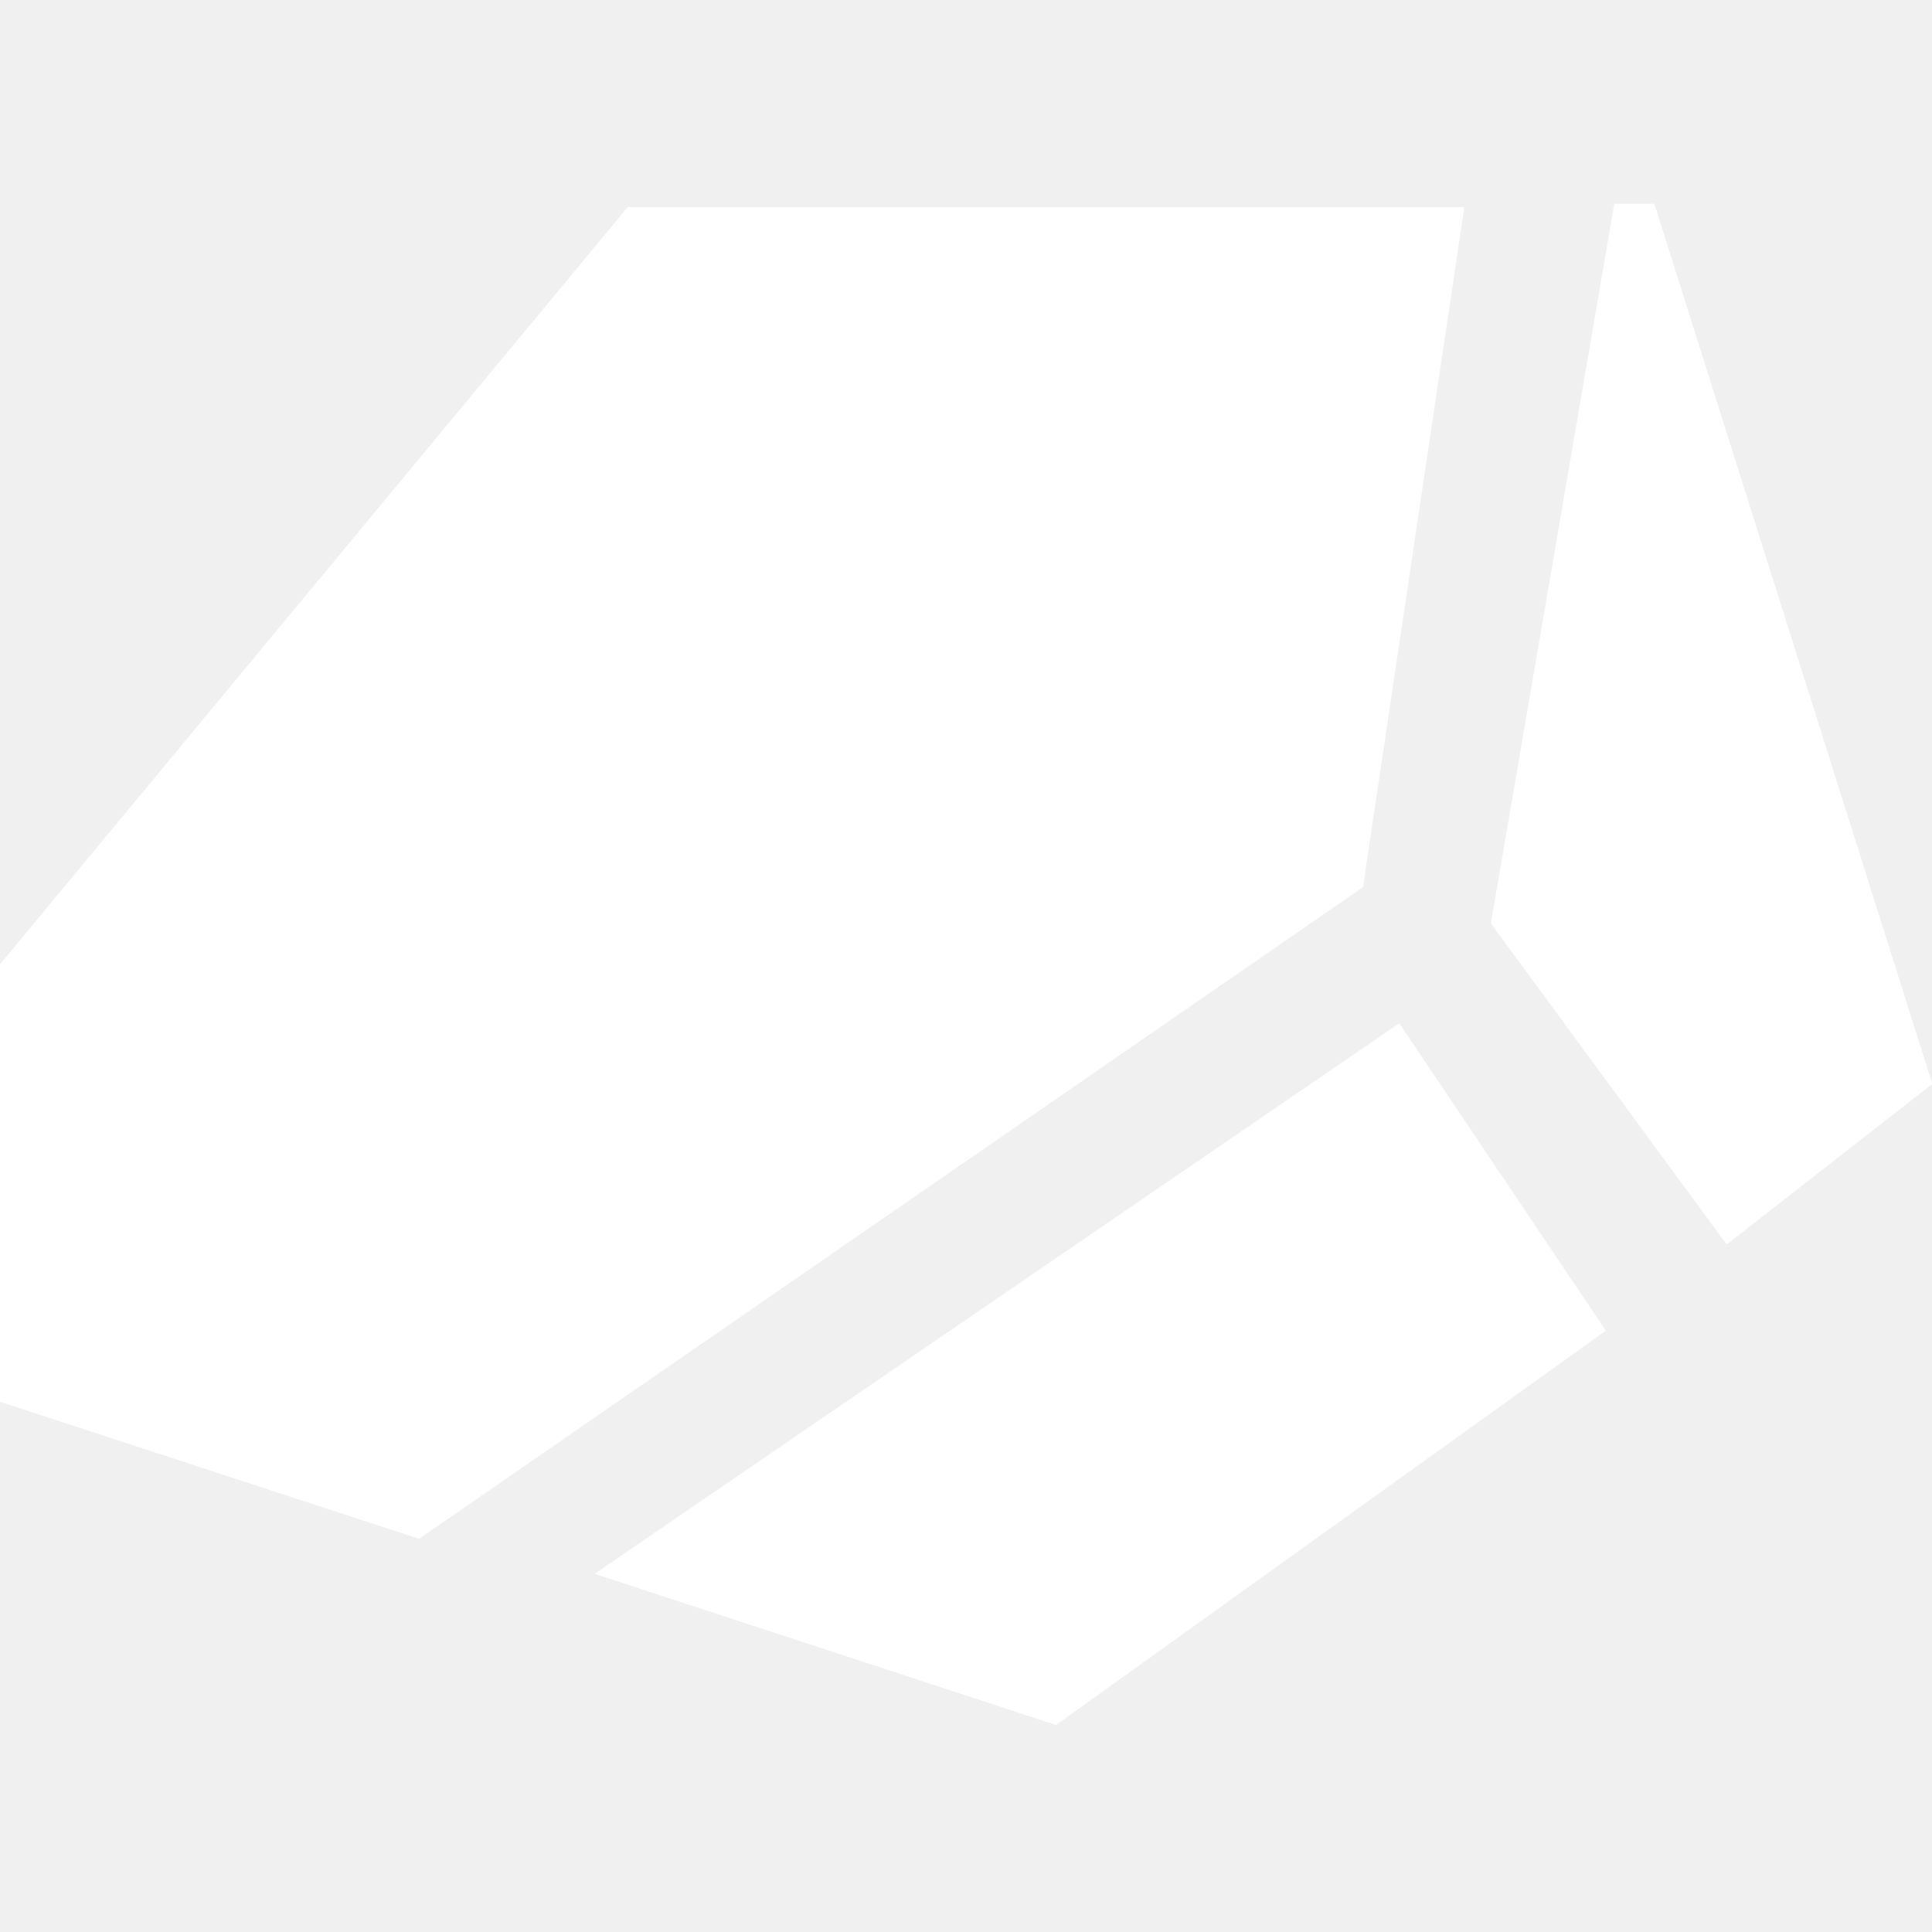
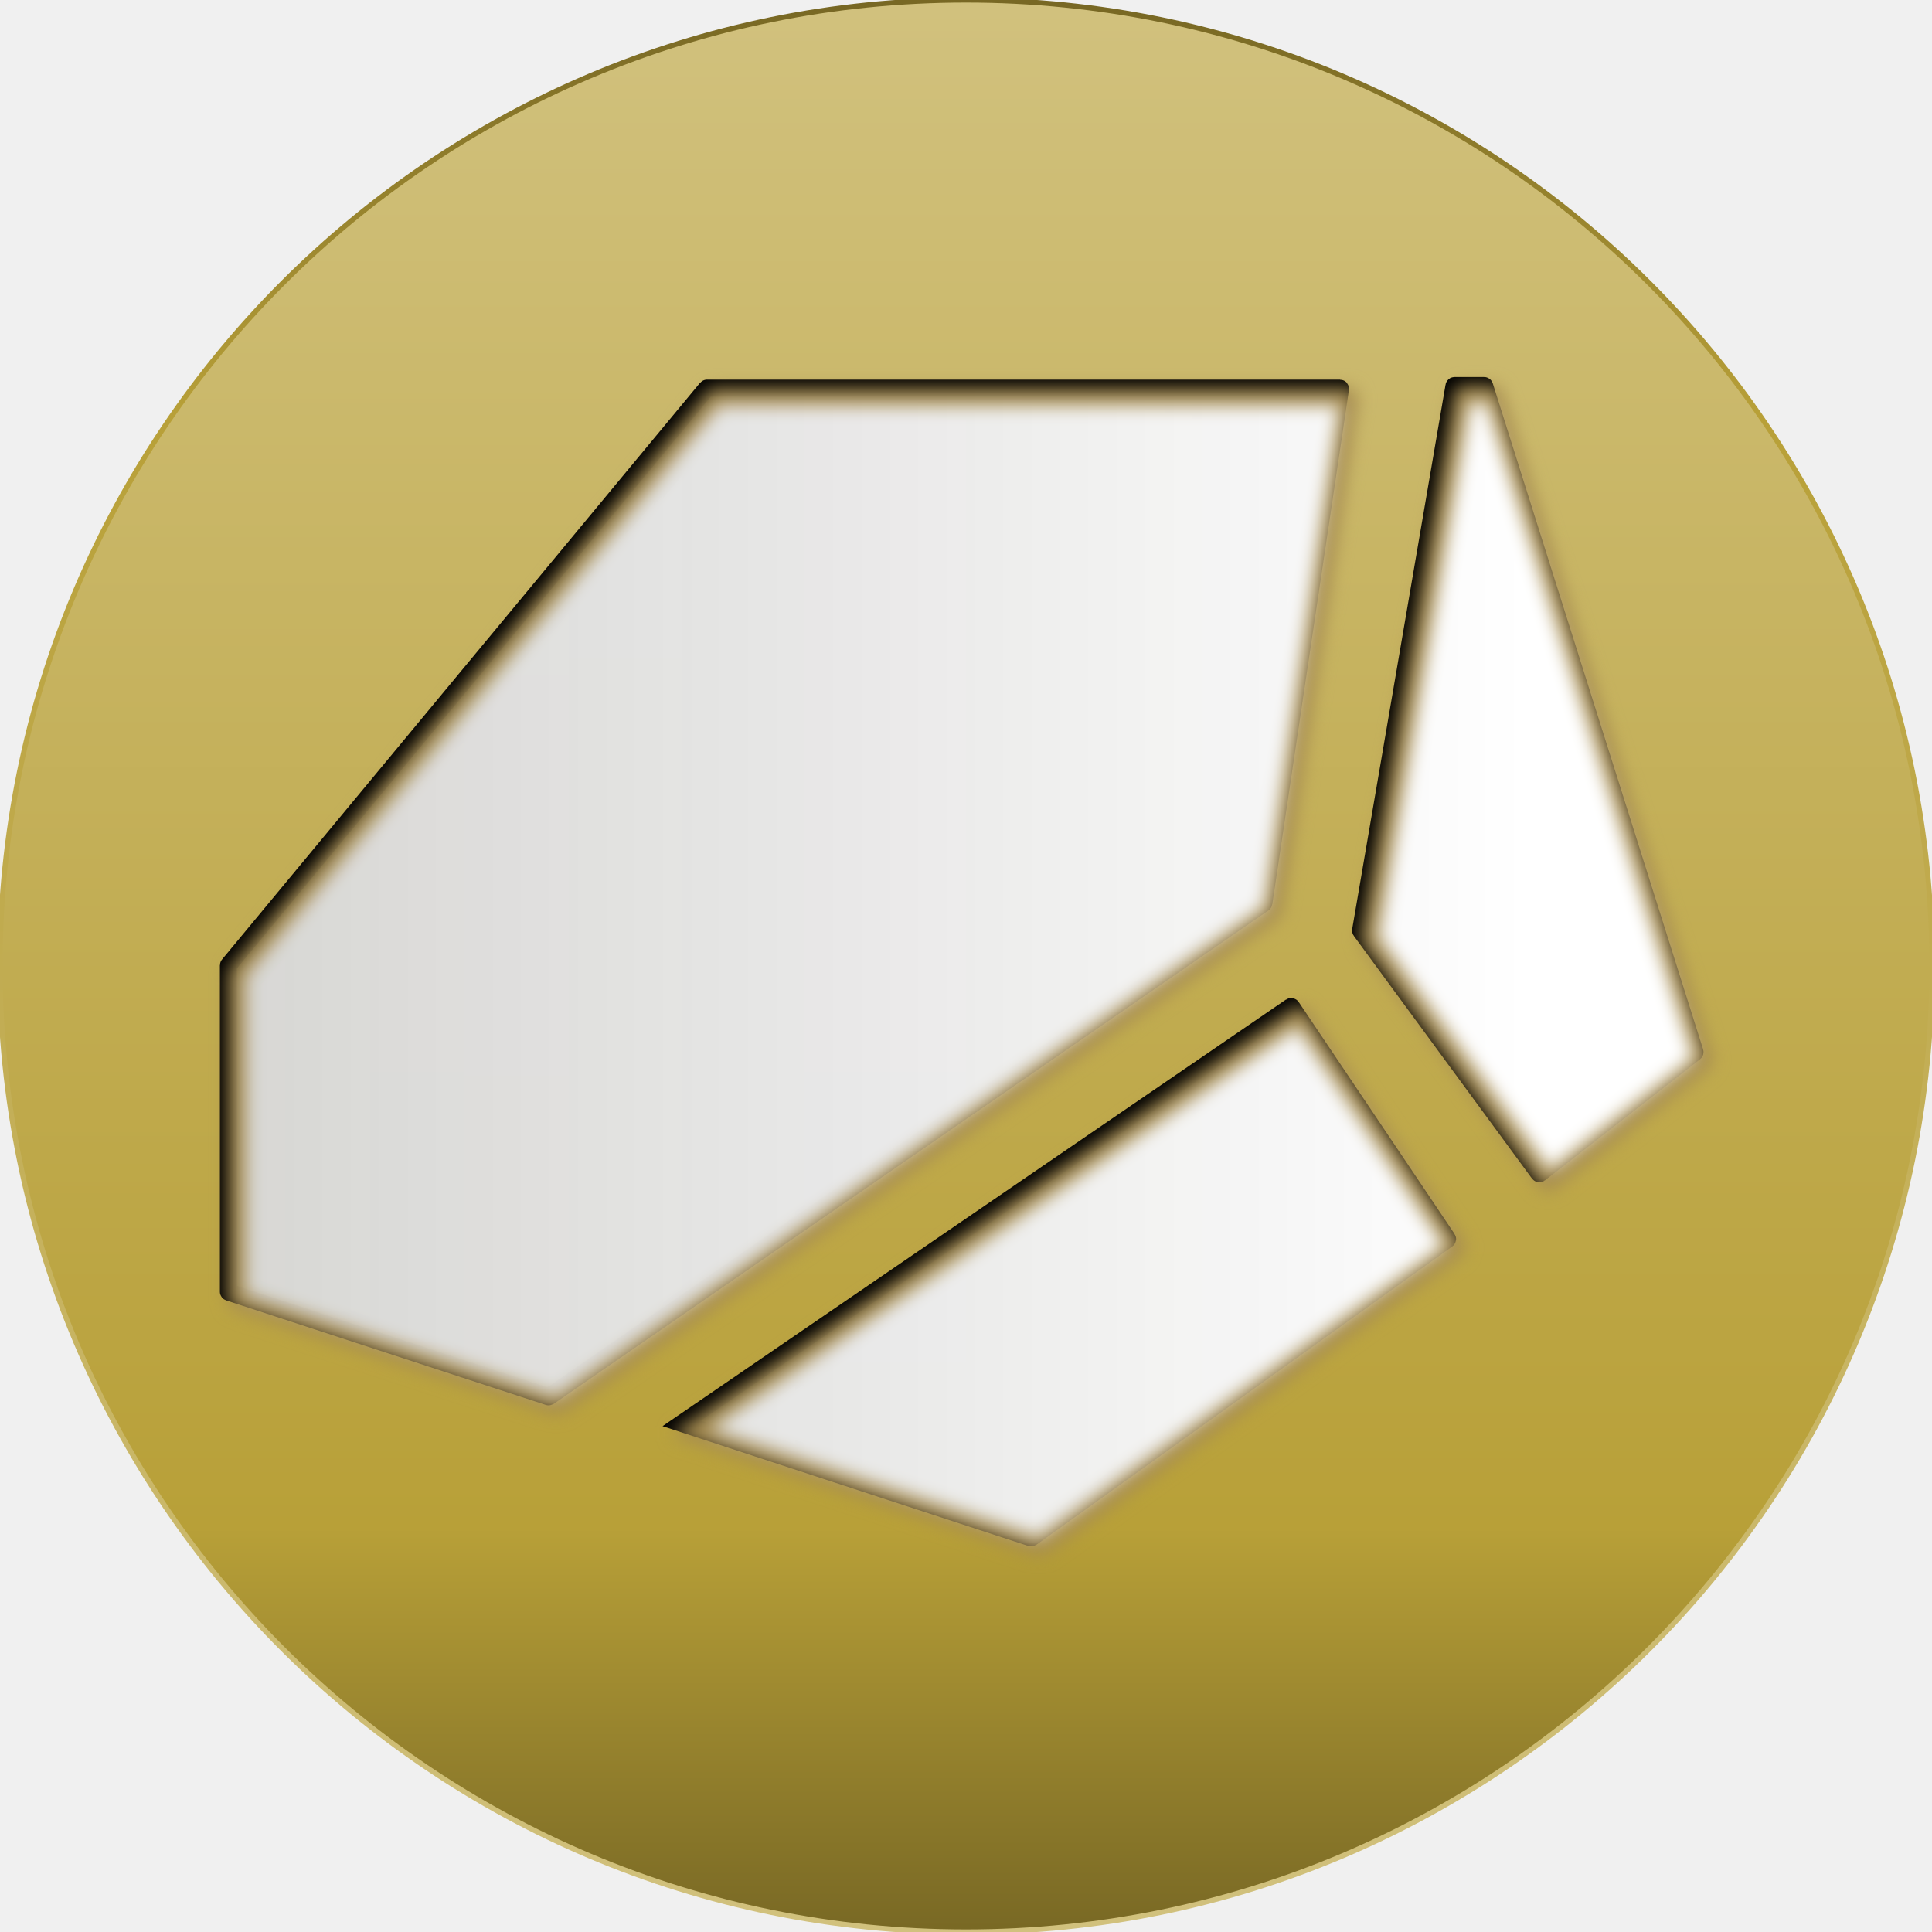
- <svg xmlns="http://www.w3.org/2000/svg" width="512" height="512" viewBox="0 0 512 512" fill="none">
-   <path fill-rule="evenodd" clip-rule="evenodd" d="M395.138 244.757C395.109 244.717 395.097 244.667 395.105 244.618L427.769 54.152C427.784 54.064 427.861 54 427.949 54H438.287C438.367 54 438.437 54.052 438.461 54.128L512.051 287.131C512.074 287.203 512.049 287.283 511.989 287.33L457.73 329.693C457.649 329.756 457.532 329.74 457.471 329.657L395.138 244.757ZM-1 371.022C-1 371.101 -0.949 371.171 -0.874 371.196L110.975 407.767C111.029 407.785 111.089 407.776 111.136 407.744L361.145 235.144C361.187 235.115 361.215 235.07 361.222 235.02L388.032 55.128C388.049 55.018 387.963 54.919 387.852 54.919H166.406C166.351 54.919 166.3 54.943 166.265 54.985L-0.958 256.714C-0.985 256.747 -1 256.788 -1 256.831V371.022ZM157.583 417.085L279.776 457.112C279.831 457.13 279.892 457.121 279.939 457.087L425.418 352.734C425.499 352.677 425.519 352.566 425.464 352.484L370.928 271.329C370.871 271.244 370.757 271.222 370.673 271.28L157.583 417.085Z" fill="white" />
+ <svg xmlns="http://www.w3.org/2000/svg" xmlns:xlink="http://www.w3.org/1999/xlink" viewBox="0 0 675.922 675.922" fill="none" version="1.1" id="svg58911">
+   <defs id="defs58915">
+     <linearGradient id="linearGradient62425">
+       <stop style="stop-color:#d1c17d;stop-opacity:1;" offset="0" id="stop62423" />
+       <stop style="stop-color:#b8a038;stop-opacity:1;" offset="0.789" id="stop62421" />
+       <stop style="stop-color:#786824;stop-opacity:1;" offset="1" id="stop62419" />
+     </linearGradient>
+     <linearGradient id="linearGradient61681">
+       <stop style="stop-color:#ffffff;stop-opacity:0.818;" offset="0" id="stop61677" />
+       <stop style="stop-color:#ffffff;stop-opacity:1;" offset="0.862" id="stop61679" />
+       <stop style="stop-color:#ffffff;stop-opacity:1;" offset="1" id="stop63911" />
+     </linearGradient>
+     <linearGradient id="linearGradient61673">
+       <stop style="stop-color:#a68c50;stop-opacity:1;" offset="0" id="stop61669" />
+       <stop style="stop-color:#a68c50;stop-opacity:1;" offset="1" id="stop61671" />
+     </linearGradient>
+     <linearGradient xlink:href="#linearGradient31173" id="linearGradient31175" x1="87.089" y1="-3.407" x2="87.089" y2="174.896" gradientUnits="userSpaceOnUse" gradientTransform="matrix(3.779528,0,0,3.779528,8.127635,-663.7226)" />
+     <linearGradient id="linearGradient31173">
+       <stop style="stop-color:#786824;stop-opacity:1;" offset="0" id="stop31905" />
+       <stop style="stop-color:#b8a038;stop-opacity:1;" offset="0.211" id="stop31171" />
+       <stop style="stop-color:#d1c17d;stop-opacity:1;" offset="1" id="stop31169" />
+     </linearGradient>
+     <filter style="color-interpolation-filters:sRGB" id="filter59095" x="-0.02" y="-0.025" width="1.046" height="1.058">
+       <feOffset dy="3" dx="3" id="feOffset59085" />
+       <feGaussianBlur stdDeviation="3" result="blur" id="feGaussianBlur59087" />
+       <feFlood flood-color="rgb(0,0,0)" flood-opacity="1" result="flood" id="feFlood59089" />
+       <feComposite in="flood" in2="SourceGraphic" operator="in" result="composite" id="feComposite59091" />
+       <feBlend in="blur" in2="composite" mode="normal" id="feBlend59093" />
+     </filter>
+     <linearGradient xlink:href="#linearGradient61673" id="linearGradient61675" x1="-133.022" y1="243.402" x2="397.437" y2="243.402" gradientUnits="userSpaceOnUse" gradientTransform="translate(205.7535,94.55908)" />
+     <linearGradient xlink:href="#linearGradient61681" id="linearGradient61683" x1="-134.922" y1="243.403" x2="399.339" y2="243.403" gradientUnits="userSpaceOnUse" gradientTransform="translate(205.7535,94.55908)" />
+     <linearGradient xlink:href="#linearGradient62425" id="linearGradient62417" x1="337.282" y1="-676.601" x2="337.282" y2="-2.698" gradientUnits="userSpaceOnUse" />
+   </defs>
+   <circle style="fill:url(#linearGradient31175);fill-opacity:1;fill-rule:evenodd;stroke-width:1.8;stroke:url(#linearGradient62417);stroke-dasharray:none" id="circle3082" cx="337.961" cy="-337.961" r="337.961" transform="scale(1,-1)" />
+   <path fill-rule="evenodd" clip-rule="evenodd" d="m 476.069,325.658 c -0.029,-0.04 -0.041,-0.09 -0.033,-0.139 l 32.664,-190.466 c 0.015,-0.088 0.092,-0.152 0.18,-0.152 h 10.338 c 0.08,0 0.15,0.052 0.174,0.128 l 73.59,233.003 c 0.023,0.072 -0.002,0.152 -0.062,0.199 l -54.259,42.363 c -0.081,0.063 -0.198,0.047 -0.259,-0.036 z m -396.138,126.265 c 0,0.079 0.051,0.149 0.126,0.174 l 111.849,36.571 c 0.054,0.018 0.114,0.009 0.161,-0.023 l 250.009,-172.6 c 0.042,-0.029 0.07,-0.074 0.077,-0.124 l 26.81,-179.892 c 0.017,-0.11 -0.069,-0.21 -0.18,-0.21 h -221.446 c -0.055,0 -0.106,0.024 -0.141,0.066 L 79.973,337.615 c -0.027,0.033 -0.042,0.074 -0.042,0.117 z m 158.583,46.063 122.193,40.027 c 0.055,0.018 0.116,0.009 0.163,-0.025 l 145.479,-104.353 c 0.081,-0.057 0.101,-0.168 0.046,-0.25 l -54.536,-81.155 c -0.057,-0.085 -0.171,-0.107 -0.255,-0.049 z" fill="#ffffff" id="path58909" style="fill:url(#linearGradient61683);fill-opacity:1;stroke:url(#linearGradient61675);stroke-width:6;stroke-dasharray:none;filter:url(#filter59095)" />
</svg>
